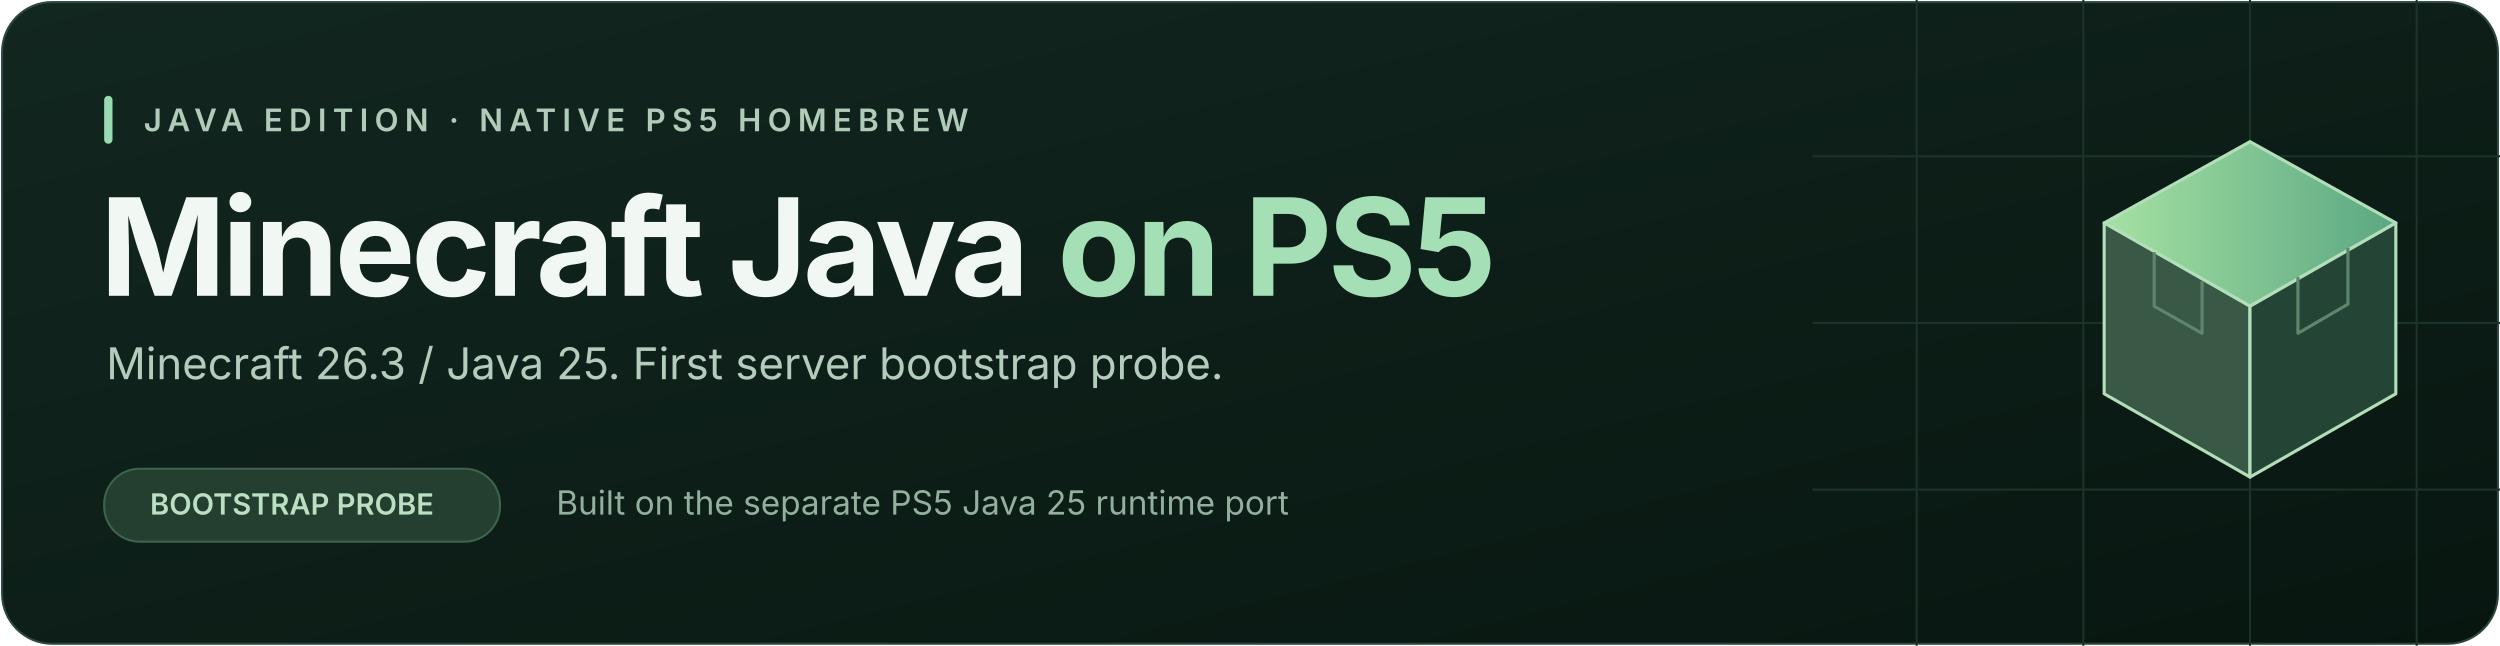
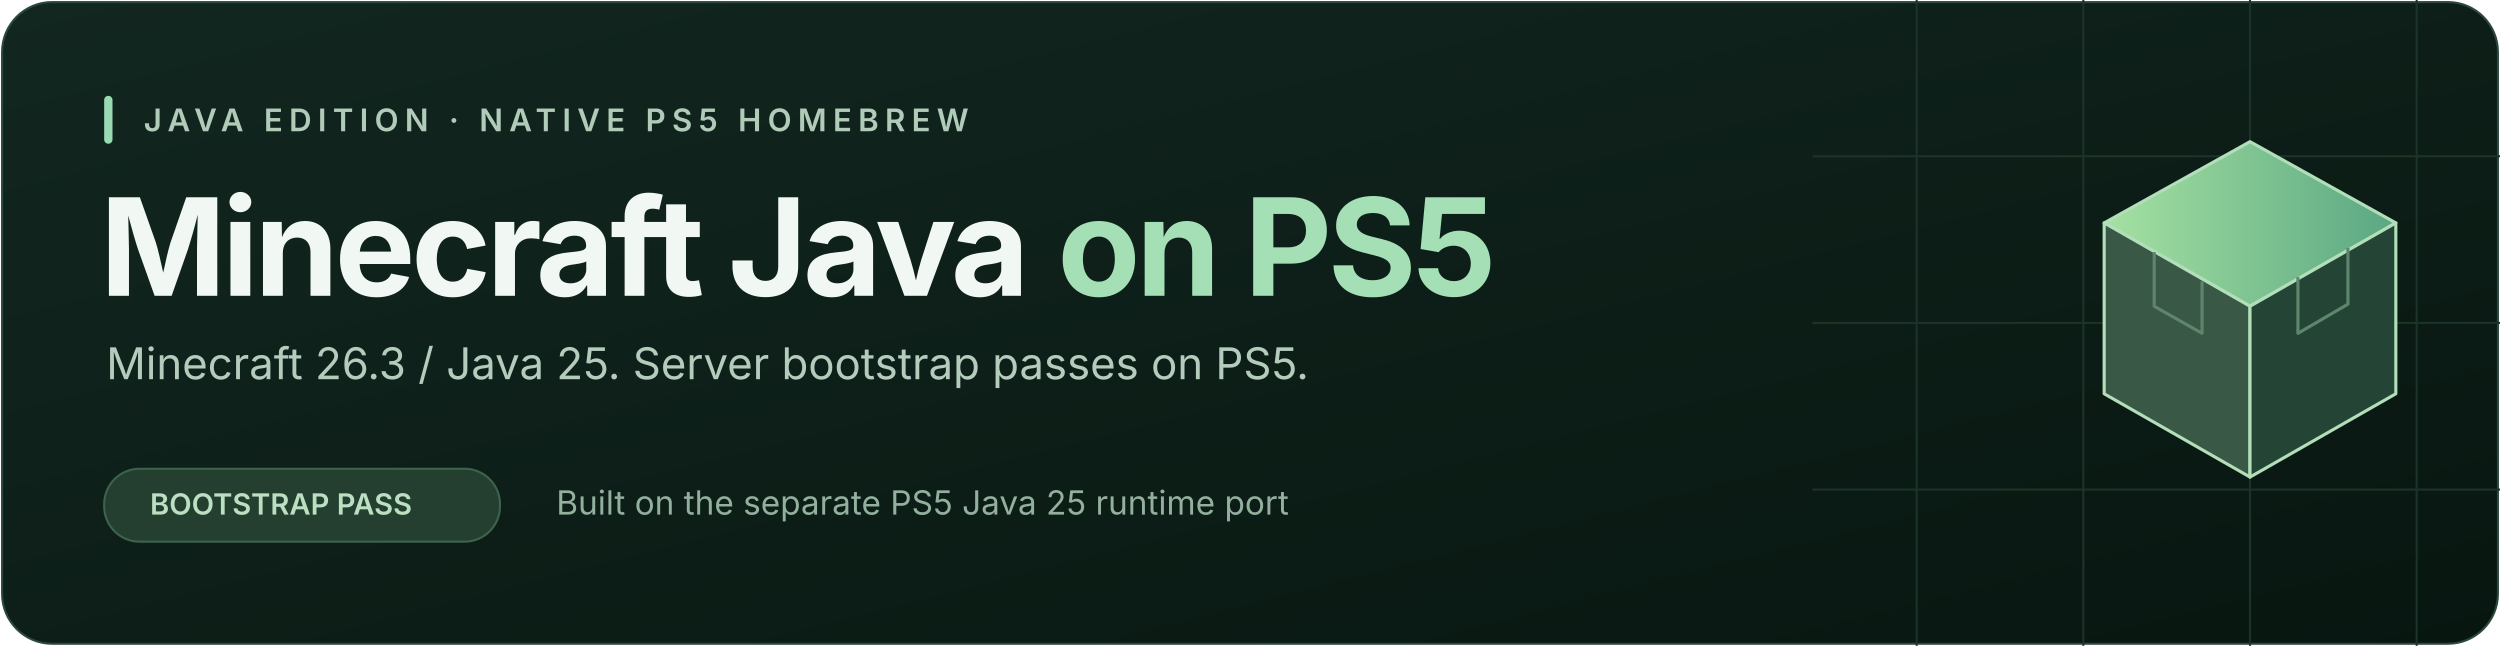
<svg xmlns="http://www.w3.org/2000/svg" width="1200" height="310" viewBox="0 0 1200 310" role="img" aria-labelledby="title description">
  <defs>
    <linearGradient id="background" x2="1" y2="1">
      <stop stop-color="#122720" />
      <stop offset="1" stop-color="#081610" />
    </linearGradient>
    <linearGradient id="grass">
      <stop stop-color="#a5e1a2" />
      <stop offset="1" stop-color="#5ba783" />
    </linearGradient>
  </defs>
  <rect x="1" y="1" width="1198" height="308" rx="24" fill="url(#background)" stroke="#2b483b" />
  <path d="M920 0v310M1000 0v310M1080 0v310M1160 0v310M870 75h330M870 155h330M870 235h330" stroke="#1c3328" />
  <g stroke="#b2dfb9" stroke-width="1.5" stroke-linejoin="round">
    <path d="M1010 107l70-39 70 39-70 40z" fill="url(#grass)" />
    <path d="M1010 107l70 40v82l-70-40z" fill="#395845" />
    <path d="M1080 147l70-40v82l-70 40z" fill="#244536" />
    <path d="M1034 121v26l23 13v-25M1103 133v27l24-14v-27" fill="none" stroke="#5e866c" />
  </g>
  <rect x="50" y="46" width="4" height="23" rx="2" fill="#98dab1" />
  <g font-family="Inter,Segoe UI,Arial,sans-serif">
    <text x="69" y="63" font-size="15" font-weight="600" letter-spacing="3" fill="#b0ccb9">JAVA EDITION · NATIVE PS5 HOMEBREW</text>
    <text x="48" y="142" font-size="65" font-weight="700" letter-spacing="-2" fill="#f1f7f2">Minecraft Java <tspan fill="#a5dfb5">on PS5</tspan>
    </text>
-     <text x="51" y="182" font-size="21" fill="#b3ccbc">Minecraft 26.3 / Java 25. First server bootstrap probe.</text>
+     <text x="51" y="182" font-size="21" fill="#b3ccbc">Minecraft 26.3 / Java 25. Server bootstrap passes on PS5.</text>
    <rect x="50" y="225" width="190" height="35" rx="17" fill="#243e30" stroke="#3d634c" />
-     <text x="72" y="247" font-size="14" font-weight="600" fill="#bbdfc1">BOOTSTRAP PROBE</text>
+     <text x="72" y="247" font-size="14" font-weight="600" fill="#bbdfc1">BOOTSTRAP PASS</text>
    <text x="267" y="247" font-size="16" fill="#92b09d">Built on the separate PS5 Java 25 runtime port</text>
  </g>
</svg>
